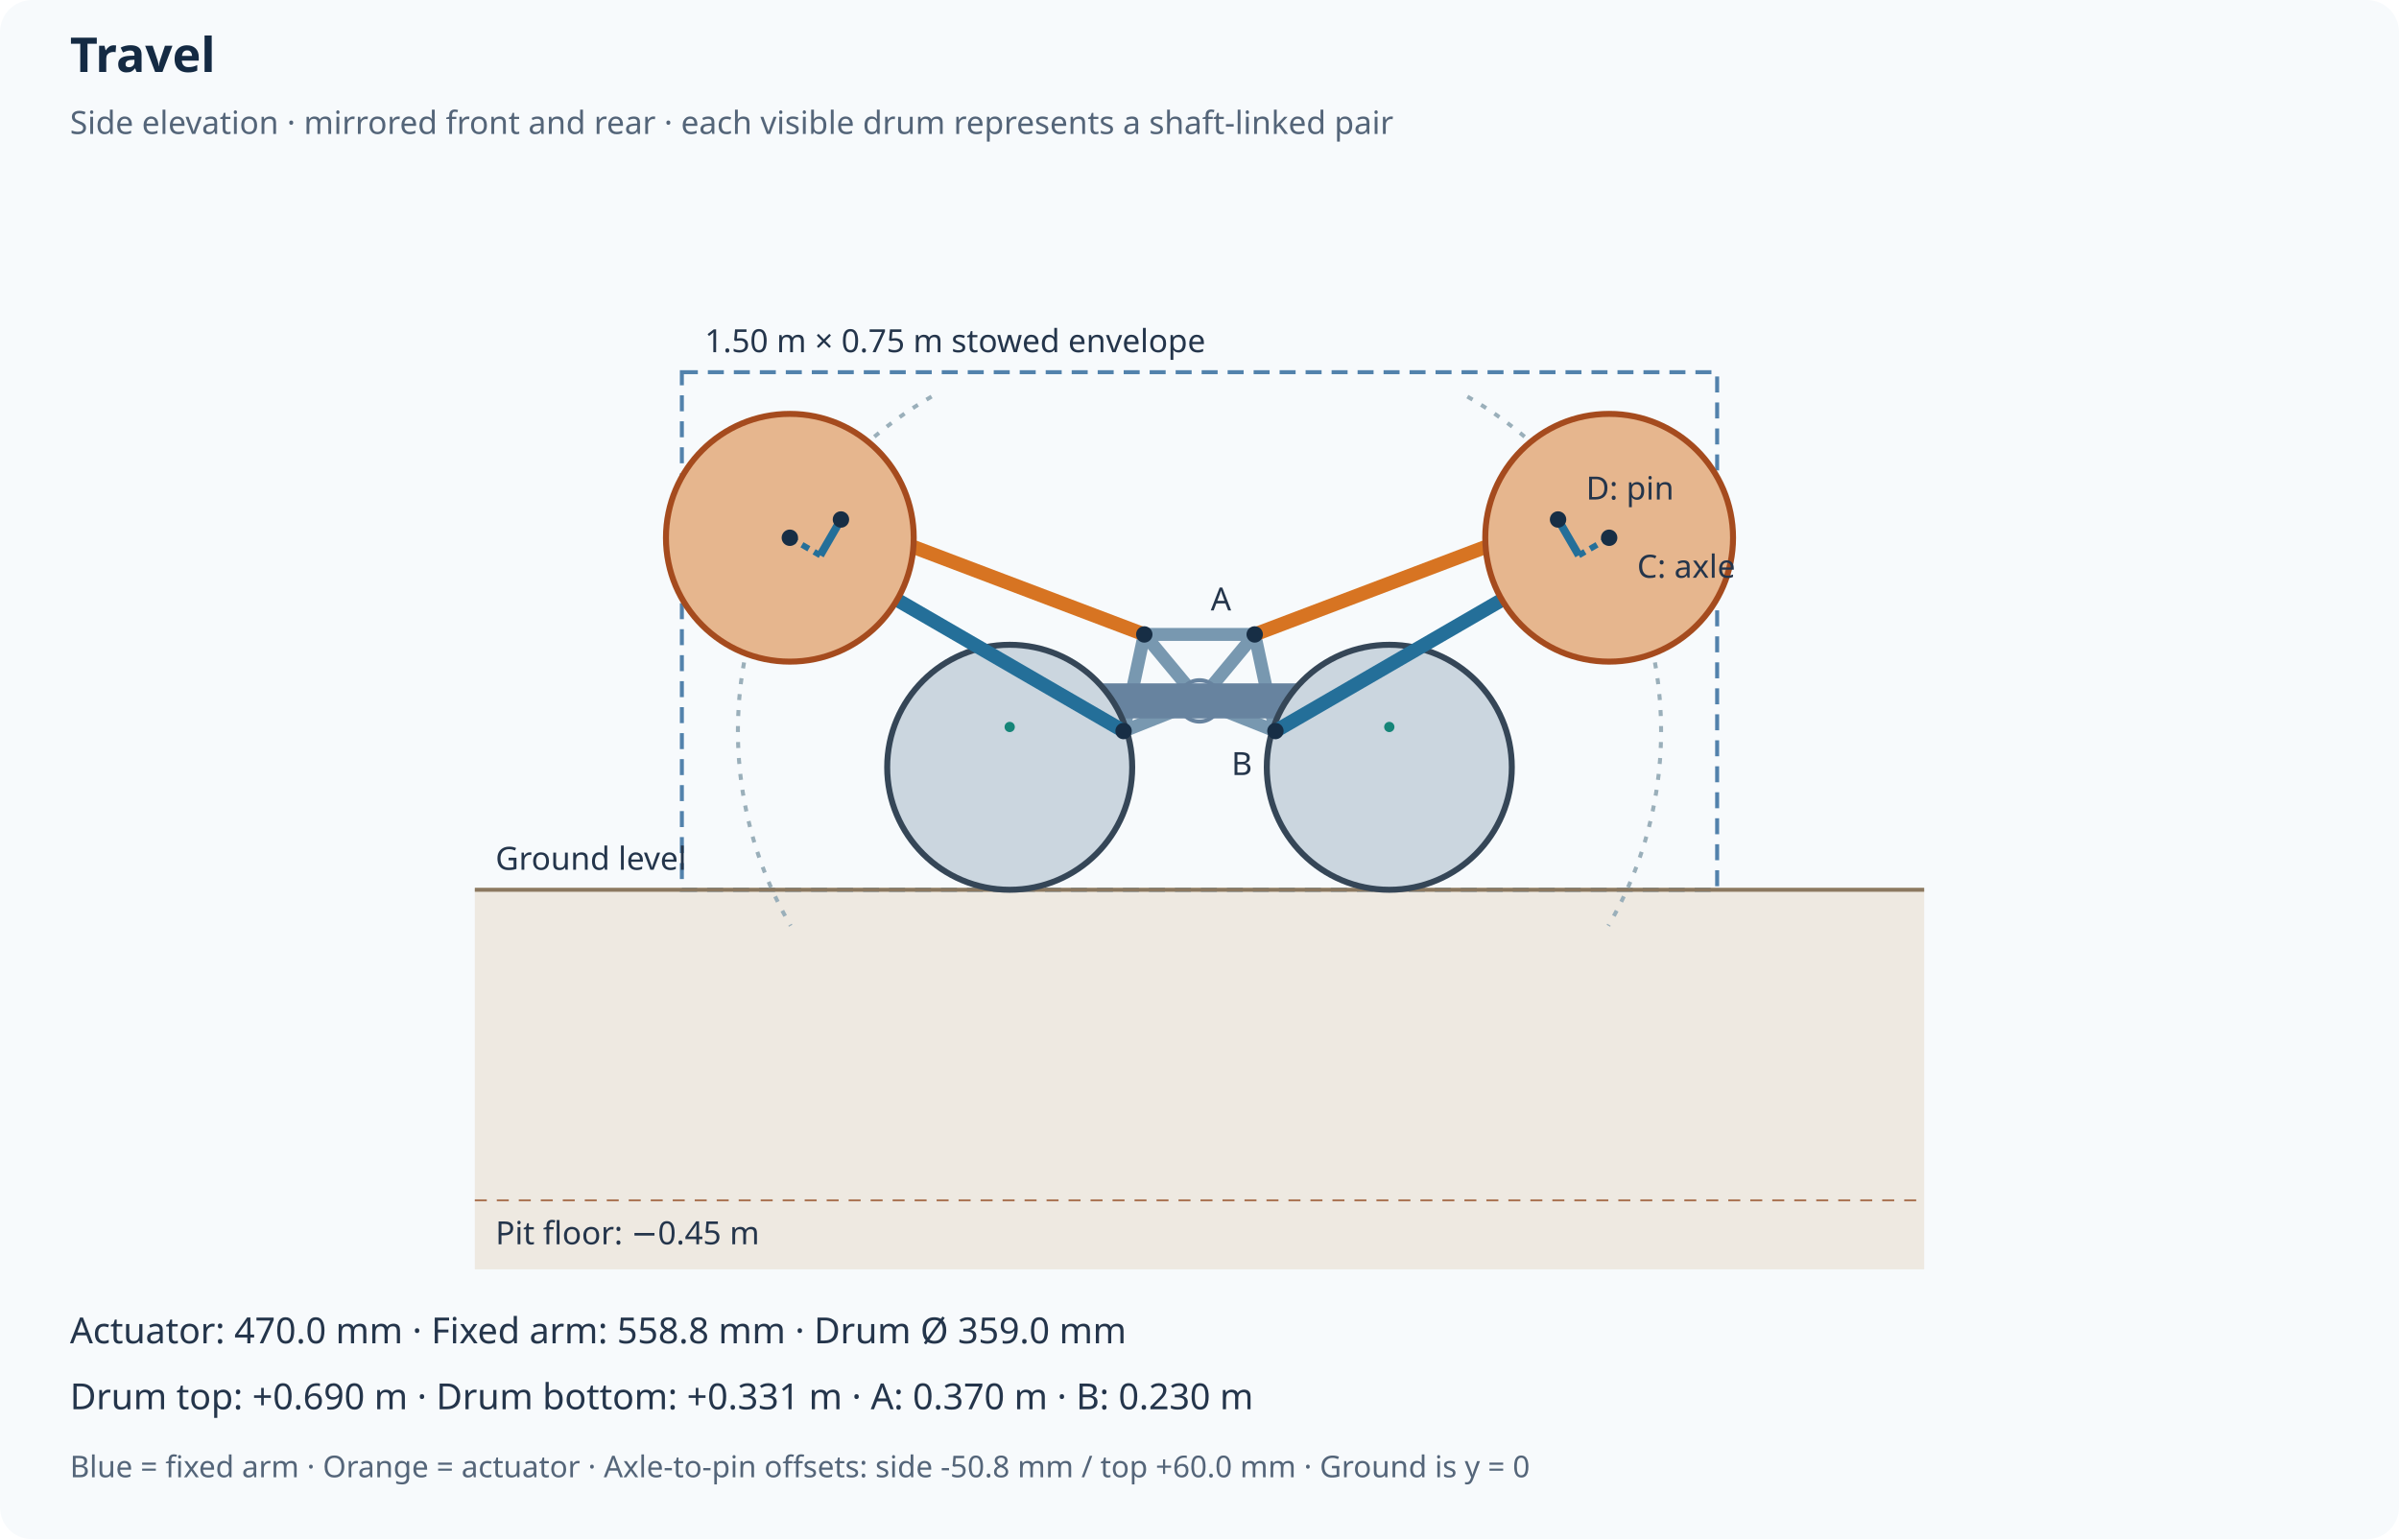
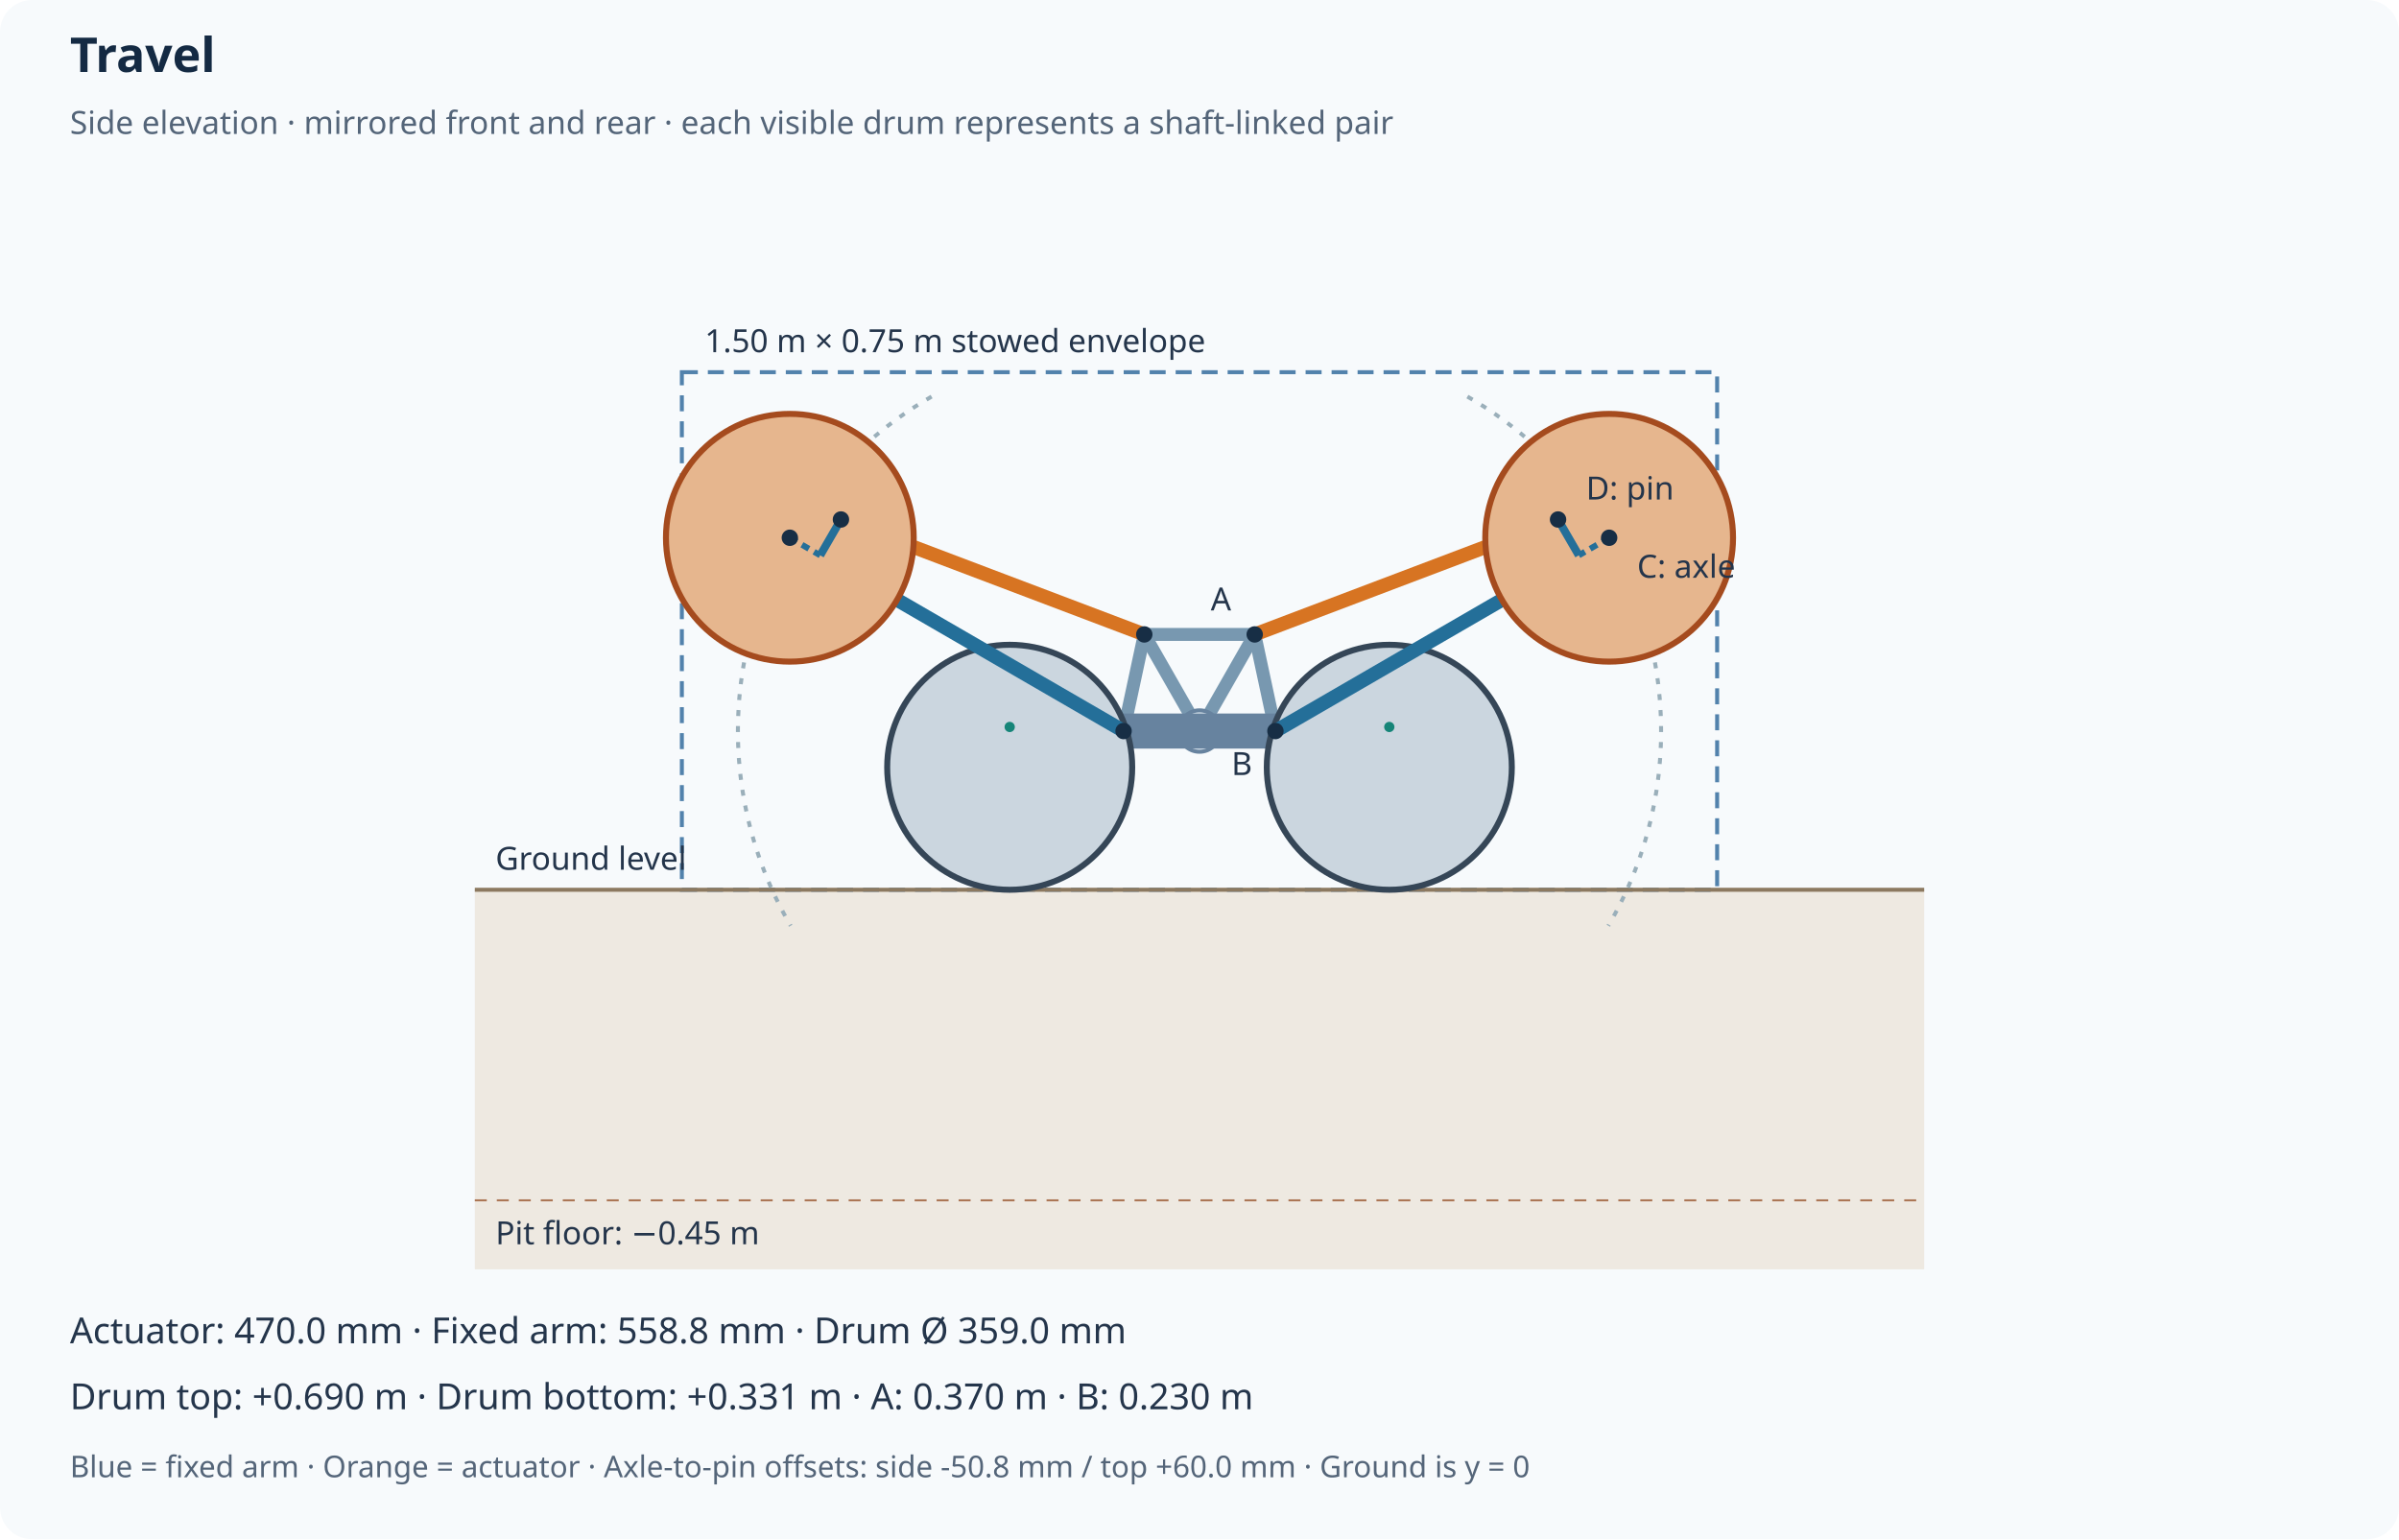
<svg xmlns="http://www.w3.org/2000/svg" viewBox="0 0 1200 770" role="img" aria-label="Travel">
  <rect width="1200" height="770" rx="16" fill="#f7fafc" />
  <text x="35" y="36" font-family="sans-serif" font-size="24" font-weight="700" fill="#142a43">Travel</text>
  <g font-family="sans-serif">
    <text x="35" y="67" font-size="16" fill="#546579">Side elevation · mirrored front and rear · each visible drum represents a shaft-linked pair</text>
    <rect x="237.501" y="445.120" width="724.998" height="189.880" fill="#eee9e1" stroke="none" stroke-width="2" stroke-dasharray="" />
    <rect x="341.072" y="186.192" width="517.855" height="258.928" fill="none" stroke="#5282ac" stroke-width="2" stroke-dasharray="8 5" />
    <line x1="237.501" y1="445.120" x2="962.499" y2="445.120" stroke="#8c7960" stroke-width="2" stroke-dasharray="" />
    <line x1="237.501" y1="600.476" x2="962.499" y2="600.476" stroke="#ac7756" stroke-width="1" stroke-dasharray="6 5" />
-     <line x1="600.000" y1="350.628" x2="627.619" y2="317.382" stroke="#7898b0" stroke-width="6.473" stroke-dasharray="" />
-     <line x1="600.000" y1="350.628" x2="637.976" y2="365.715" stroke="#7898b0" stroke-width="6.473" stroke-dasharray="" />
-     <line x1="600.000" y1="350.628" x2="572.381" y2="317.382" stroke="#7898b0" stroke-width="6.473" stroke-dasharray="" />
-     <line x1="600.000" y1="350.628" x2="562.024" y2="365.715" stroke="#7898b0" stroke-width="6.473" stroke-dasharray="" />
+     <line x1="600.000" y1="365.715" x2="627.619" y2="317.382" stroke="#7898b0" stroke-width="6.473" stroke-dasharray="" />
+     <line x1="600.000" y1="365.715" x2="637.976" y2="365.715" stroke="#7898b0" stroke-width="6.473" stroke-dasharray="" />
+     <line x1="600.000" y1="365.715" x2="572.381" y2="317.382" stroke="#7898b0" stroke-width="6.473" stroke-dasharray="" />
+     <line x1="600.000" y1="365.715" x2="562.024" y2="365.715" stroke="#7898b0" stroke-width="6.473" stroke-dasharray="" />
    <line x1="627.619" y1="317.382" x2="637.976" y2="365.715" stroke="#7898b0" stroke-width="6.473" stroke-dasharray="" />
    <line x1="572.381" y1="317.382" x2="562.024" y2="365.715" stroke="#7898b0" stroke-width="6.473" stroke-dasharray="" />
    <line x1="627.619" y1="317.382" x2="572.381" y2="317.382" stroke="#7898b0" stroke-width="6.473" stroke-dasharray="" />
-     <circle cx="600.000" cy="350.628" r="10.357" stroke="#67839f" fill="#dce7f0" stroke-width="2" />
-     <line x1="516.021" y1="350.628" x2="683.979" y2="350.628" stroke="#67839f" stroke-width="17.538" stroke-dasharray="" />
-     <line x1="516.021" y1="350.628" x2="505.060" y2="363.671" stroke="#526a7b" stroke-width="2" stroke-dasharray="4 3" />
-     <line x1="683.979" y1="350.628" x2="694.940" y2="363.671" stroke="#526a7b" stroke-width="2" stroke-dasharray="4 3" />
+     <circle cx="600.000" cy="365.715" r="10.357" stroke="#67839f" fill="#dce7f0" stroke-width="2" />
+     <line x1="516.021" y1="365.715" x2="683.979" y2="365.715" stroke="#67839f" stroke-width="17.538" stroke-dasharray="" />
+     <line x1="516.021" y1="365.715" x2="505.060" y2="363.671" stroke="#526a7b" stroke-width="2" stroke-dasharray="4 3" />
+     <line x1="683.979" y1="365.715" x2="694.940" y2="363.671" stroke="#526a7b" stroke-width="2" stroke-dasharray="4 3" />
    <circle cx="505.060" cy="383.840" r="61.280" stroke="#354657" fill="#cbd6df" stroke-width="3" />
    <circle cx="505.060" cy="363.671" r="2.071" stroke="#168578" fill="#168578" stroke-width="1" />
    <polyline points="465.99,198.40 462.71,200.33 459.46,202.32 456.26,204.37 453.09,206.49 449.97,208.67 446.89,210.92 443.86,213.22 440.88,215.58 437.94,218.00 435.05,220.48 432.20,223.01 429.41,225.60 426.67,228.25 423.99,230.94 421.35,233.69 418.78,236.50 416.25,239.35 413.79,242.25 411.38,245.20 409.03,248.20 406.74,251.24 404.51,254.33 402.35,257.46 400.24,260.63 398.20,263.84 396.22,267.09 394.30,270.39 392.46,273.71 390.67,277.08 388.96,280.48 387.31,283.91 385.73,287.37 384.22,290.87 382.77,294.39 381.40,297.94 380.10,301.52 378.87,305.12 377.71,308.75 376.62,312.40 375.60,316.07 374.66,319.76 373.79,323.46 372.99,327.19 372.27,330.92 371.62,334.68 371.04,338.44 370.54,342.21 370.12,346.00 369.76,349.79 369.49,353.59 369.29,357.39 369.16,361.19 369.11,365.00 369.13,368.81 369.23,372.61 369.40,376.42 369.65,380.22 369.98,384.01 370.37,387.80 370.85,391.58 371.39,395.34 372.02,399.10 372.71,402.84 373.48,406.57 374.32,410.29 375.24,413.98 376.23,417.66 377.29,421.31 378.42,424.95 379.63,428.56 380.90,432.15 382.25,435.71 383.67,439.24 385.15,442.75 386.71,446.23 388.33,449.67 390.02,453.08 391.78,456.46 393.60,459.80 395.49,463.11" fill="none" stroke="#9aafba" stroke-width="2" stroke-dasharray="3 5" />
    <line x1="562.024" y1="365.715" x2="395.090" y2="269.016" stroke="#246f99" stroke-width="7" stroke-dasharray="" />
    <line x1="410.266" y1="277.807" x2="420.649" y2="259.883" stroke="#246f99" stroke-width="4" stroke-dasharray="" />
    <line x1="572.381" y1="317.382" x2="420.649" y2="259.883" stroke="#d77422" stroke-width="7" stroke-dasharray="" />
    <circle cx="395.090" cy="269.016" r="61.970" stroke="#a54b1e" fill="#e6b68e" stroke-width="3" />
    <line x1="395.090" y1="269.016" x2="410.266" y2="277.807" stroke="#246f99" stroke-width="3" stroke-dasharray="4 3" />
    <line x1="410.266" y1="277.807" x2="420.649" y2="259.883" stroke="#246f99" stroke-width="4" stroke-dasharray="" />
    <circle cx="395.090" cy="269.016" r="3.107" stroke="#172e45" fill="#172e45" stroke-width="2" />
    <circle cx="420.649" cy="259.883" r="3.107" stroke="#172e45" fill="#172e45" stroke-width="2" />
    <circle cx="572.381" cy="317.382" r="3.107" stroke="#172e45" fill="#172e45" stroke-width="2" />
    <circle cx="562.024" cy="365.715" r="3.107" stroke="#172e45" fill="#172e45" stroke-width="2" />
    <circle cx="694.940" cy="383.840" r="61.280" stroke="#354657" fill="#cbd6df" stroke-width="3" />
    <circle cx="694.940" cy="363.671" r="2.071" stroke="#168578" fill="#168578" stroke-width="1" />
    <polyline points="734.01,198.40 737.29,200.33 740.54,202.32 743.74,204.37 746.91,206.49 750.03,208.67 753.11,210.92 756.14,213.22 759.12,215.58 762.06,218.00 764.95,220.48 767.80,223.01 770.59,225.60 773.33,228.25 776.01,230.94 778.65,233.69 781.22,236.50 783.75,239.35 786.21,242.25 788.62,245.20 790.97,248.20 793.26,251.24 795.49,254.33 797.65,257.46 799.76,260.63 801.80,263.84 803.78,267.09 805.70,270.39 807.54,273.71 809.33,277.08 811.04,280.48 812.69,283.91 814.27,287.37 815.78,290.87 817.23,294.39 818.60,297.94 819.90,301.52 821.13,305.12 822.29,308.75 823.38,312.40 824.40,316.07 825.34,319.76 826.21,323.46 827.01,327.19 827.73,330.92 828.38,334.68 828.96,338.44 829.46,342.21 829.88,346.00 830.24,349.79 830.51,353.59 830.71,357.39 830.84,361.19 830.89,365.00 830.87,368.81 830.77,372.61 830.60,376.42 830.35,380.22 830.02,384.01 829.63,387.80 829.15,391.58 828.61,395.34 827.98,399.10 827.29,402.84 826.52,406.57 825.68,410.29 824.76,413.98 823.77,417.66 822.71,421.31 821.58,424.95 820.37,428.56 819.10,432.15 817.75,435.71 816.33,439.24 814.85,442.75 813.29,446.23 811.67,449.67 809.98,453.08 808.22,456.46 806.40,459.80 804.51,463.11" fill="none" stroke="#9aafba" stroke-width="2" stroke-dasharray="3 5" />
    <line x1="637.976" y1="365.715" x2="804.910" y2="269.016" stroke="#246f99" stroke-width="7" stroke-dasharray="" />
    <line x1="789.734" y1="277.807" x2="779.351" y2="259.883" stroke="#246f99" stroke-width="4" stroke-dasharray="" />
    <line x1="627.619" y1="317.382" x2="779.351" y2="259.883" stroke="#d77422" stroke-width="7" stroke-dasharray="" />
    <circle cx="804.910" cy="269.016" r="61.970" stroke="#a54b1e" fill="#e6b68e" stroke-width="3" />
    <line x1="804.910" y1="269.016" x2="789.734" y2="277.807" stroke="#246f99" stroke-width="3" stroke-dasharray="4 3" />
    <line x1="789.734" y1="277.807" x2="779.351" y2="259.883" stroke="#246f99" stroke-width="4" stroke-dasharray="" />
    <circle cx="804.910" cy="269.016" r="3.107" stroke="#172e45" fill="#172e45" stroke-width="2" />
    <circle cx="779.351" cy="259.883" r="3.107" stroke="#172e45" fill="#172e45" stroke-width="2" />
    <circle cx="627.619" cy="317.382" r="3.107" stroke="#172e45" fill="#172e45" stroke-width="2" />
    <circle cx="637.976" cy="365.715" r="3.107" stroke="#172e45" fill="#172e45" stroke-width="2" />
    <text x="605.62" y="305.38" font-size="16" fill="#24354b">A</text>
    <text x="615.98" y="387.72" font-size="16" fill="#24354b">B</text>
    <text x="818.91" y="289.02" font-size="16" fill="#24354b">C: axle</text>
    <text x="352.52" y="176.19" font-size="16" fill="#24354b">1.50 m × 0.75 m stowed envelope</text>
    <text x="247.86" y="435.12" font-size="16" fill="#24354b">Ground level</text>
    <text x="247.86" y="622.48" font-size="16" fill="#24354b">Pit floor: −0.45 m</text>
    <text x="793.35" y="249.88" font-size="16" fill="#24354b">D: pin</text>
    <text x="35" y="672" font-size="18" fill="#24354b">Actuator: 470.0 mm · Fixed arm: 558.8 mm · Drum Ø 359.0 mm</text>
    <text x="35" y="705" font-size="18" fill="#24354b">Drum top: +0.690 m · Drum bottom: +0.331 m · A: 0.370 m · B: 0.230 m</text>
    <text x="35" y="739" font-size="15" fill="#546579">Blue = fixed arm · Orange = actuator · Axle-to-pin offsets: side -50.8 mm / top +60.0 mm · Ground is y = 0</text>
  </g>
</svg>
